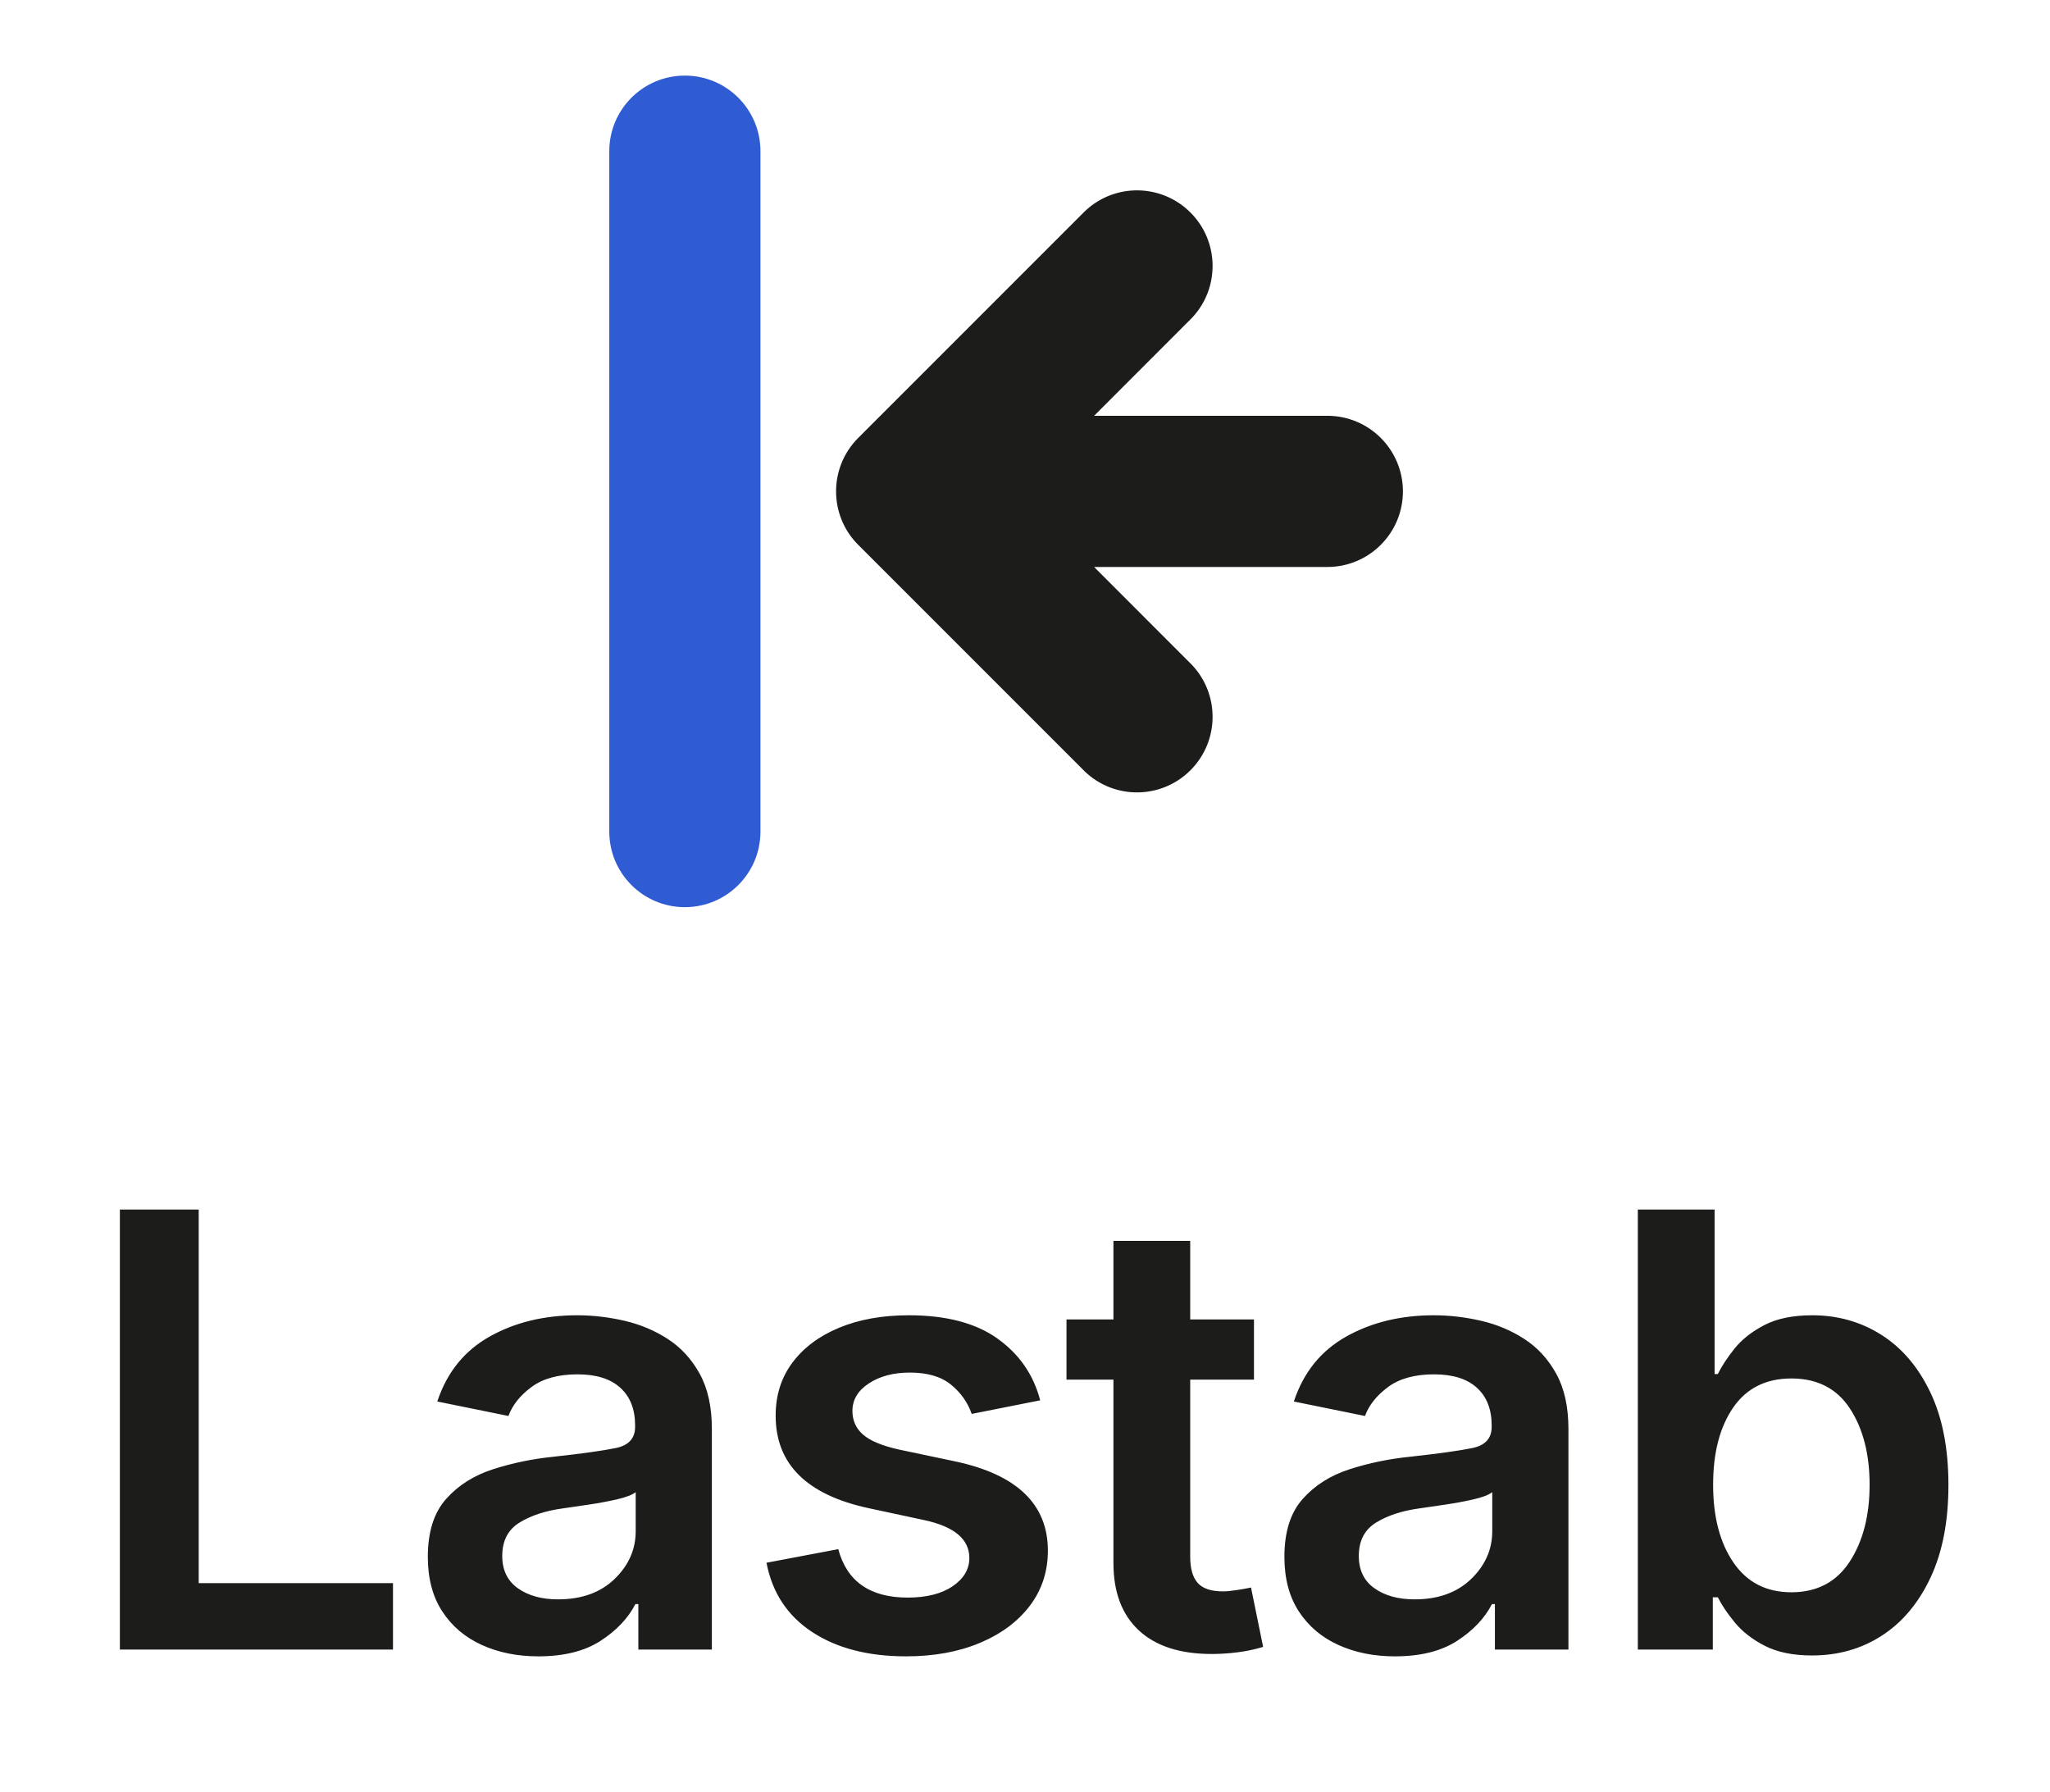
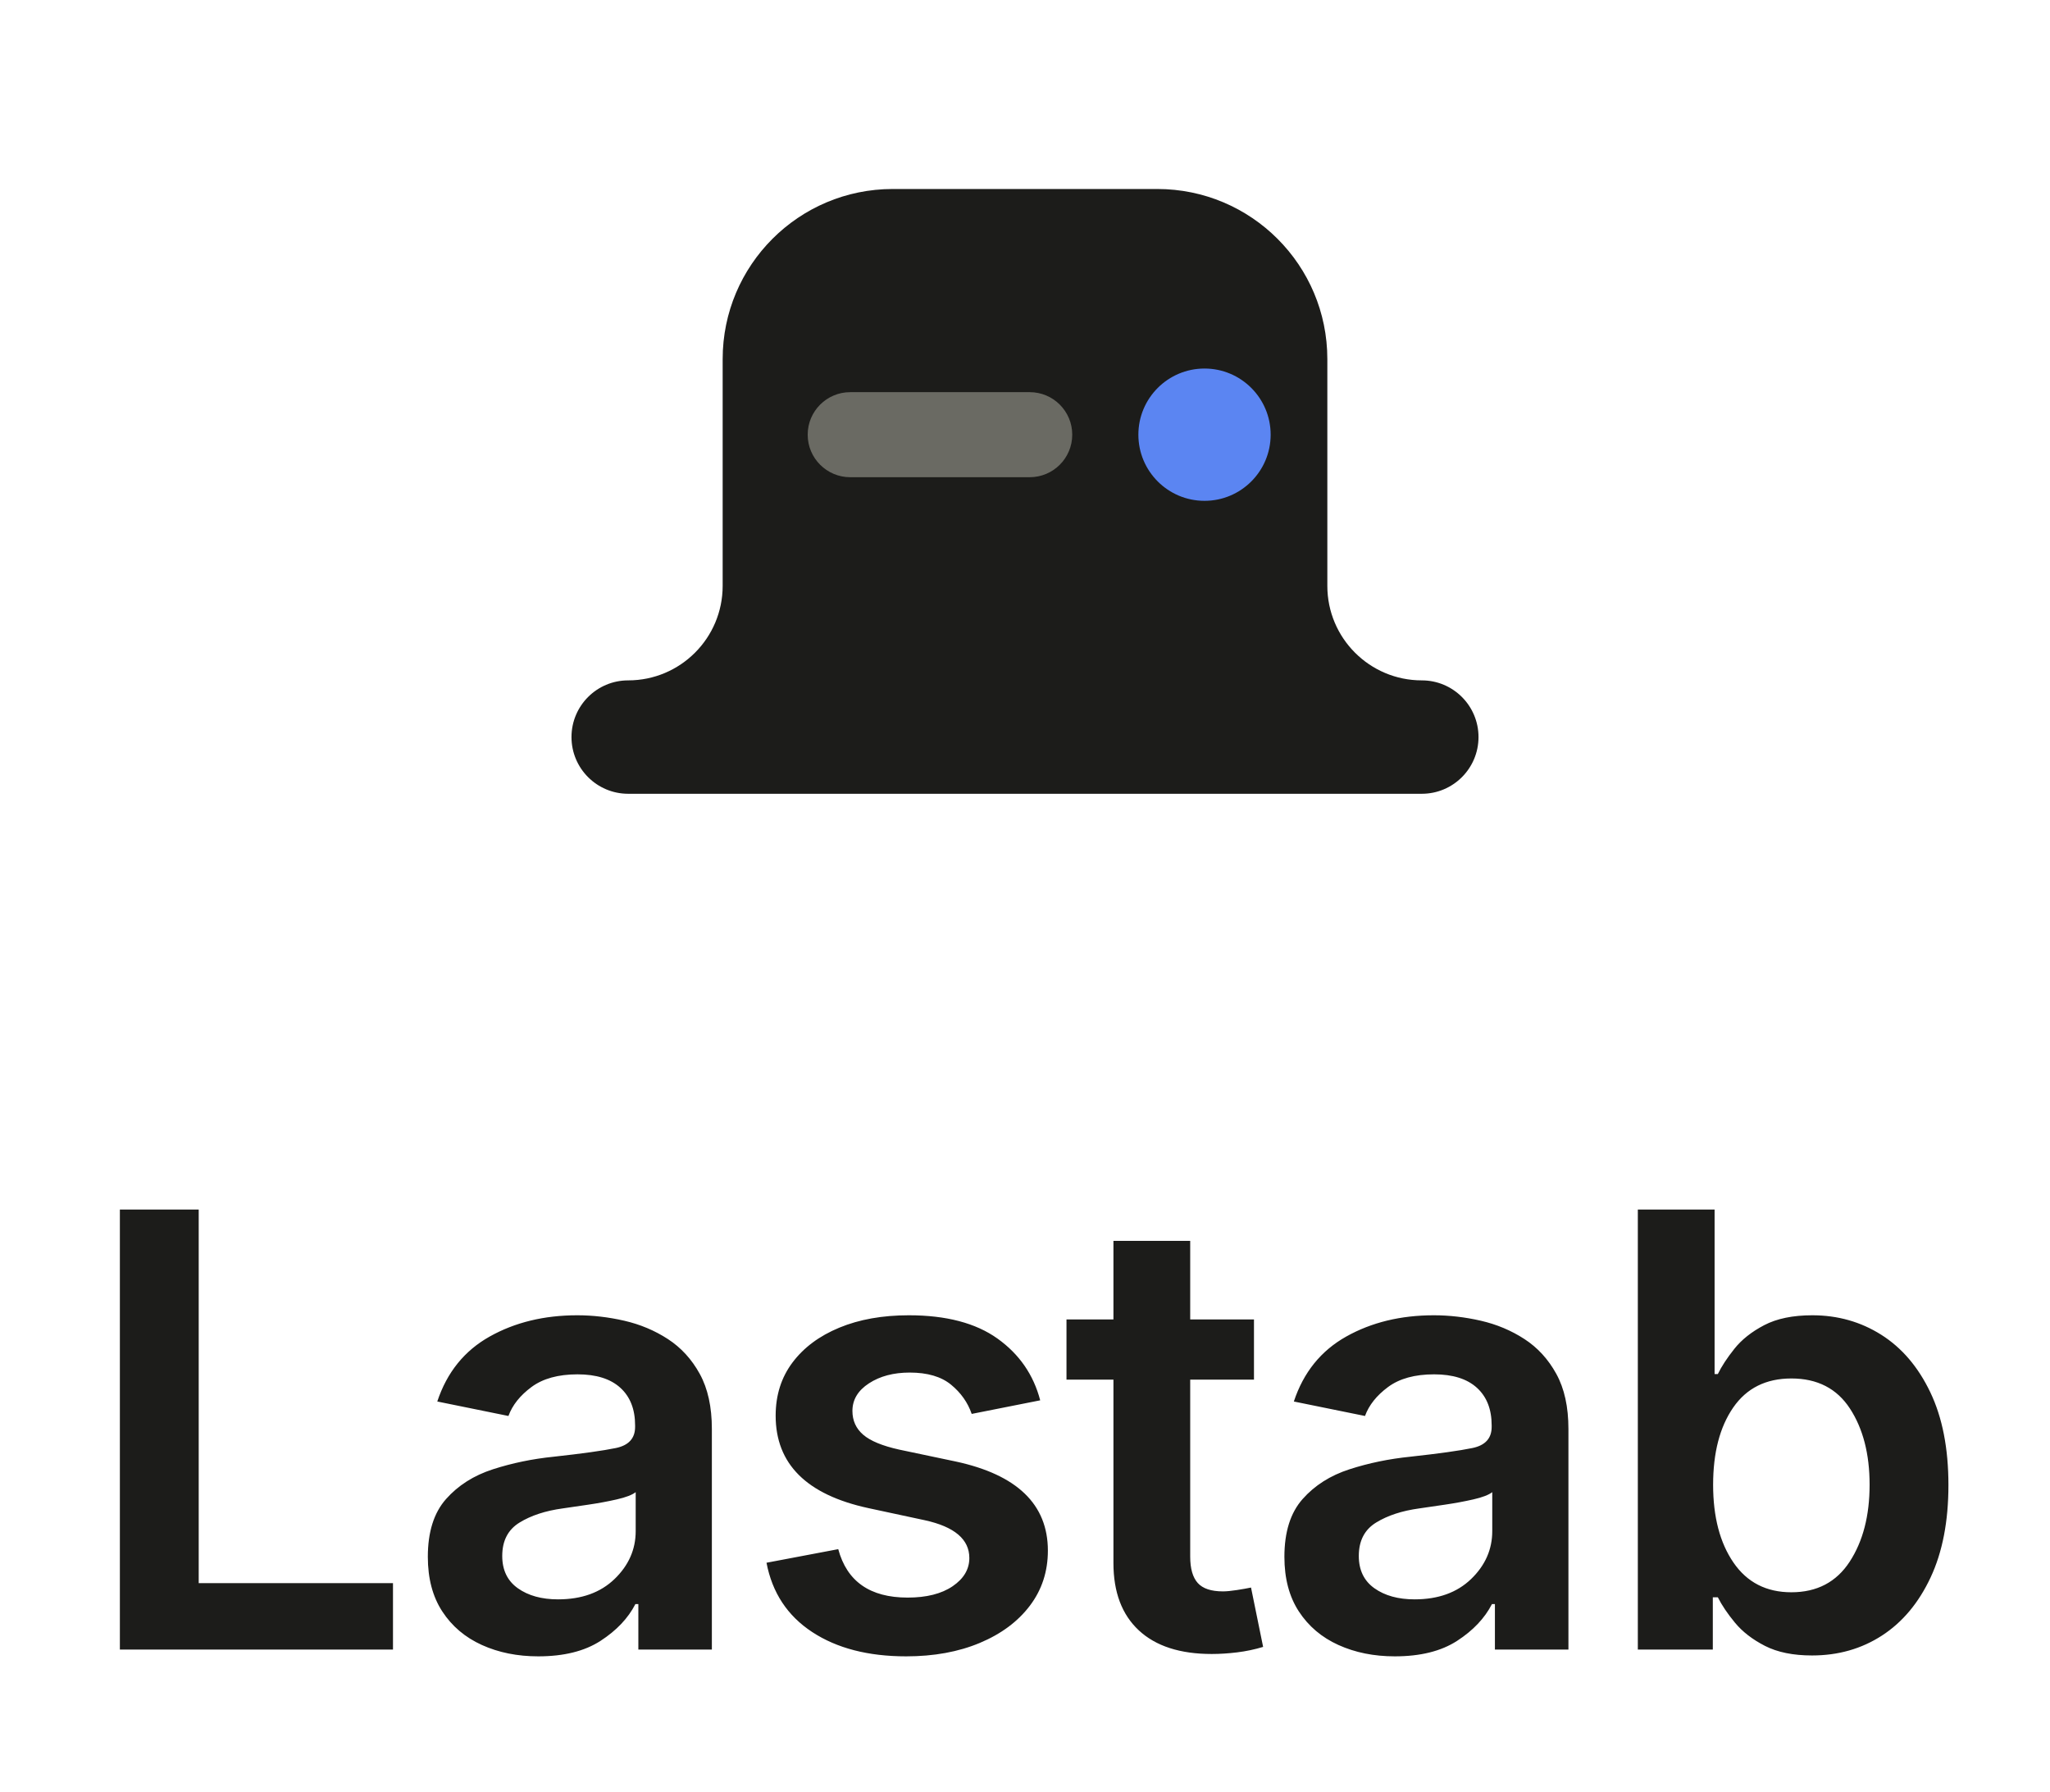
<svg xmlns="http://www.w3.org/2000/svg" viewBox="-88.975 24 433.95 379.125" width="433.95" height="379.125" role="img">
  <g id="symbol">
-     <path fill="#2F5BD3" d="M40 56 A16 16 0 0 1 72 56 V200 A16 16 0 0 1 40 200 Z" />
-     <path fill="#1C1C1A" d="M142.63 112 H192 A16 16 0 0 1 192 144 H142.63 L163.31 164.69 A16 16 0 0 1 140.69 187.31 L92.69 139.31 A16 16 0 0 1 92.69 116.69 L140.69 68.69 A16 16 0 0 1 163.31 91.31 Z" />
+     <path fill="#1C1C1A" d="M44 168 H44 A20 20 0 0 0 64 148 V100 A36 36 0 0 1 100 64 H156 A36 36 0 0 1 192 100 V148 A20 20 0 0 0 212 168 H212 A12 12 0 0 1 212 192 H44 A12 12 0 0 1 44 168 Z" />
+     <path fill="#6A6A63" d="M91 107 H129 A9 9 0 0 1 129 125 H91 A9 9 0 0 1 91 107 Z" />
+     <path fill="#5B85F2" d="M152 116 A14 14 0 1 0 180 116 A14 14 0 1 0 152 116 Z" />
  </g>
  <path id="wordmark" fill="#1C1C1A" d="M-63.6 373.125V280.0H-46.912V359.062H-5.787V373.125Z M24.965 374.562Q18.34 374.562 13.028 372.156Q7.715 369.75 4.653 365.062Q1.59 360.375 1.59 353.5Q1.59 345.625 5.434 341.281Q9.278 336.938 15.371 334.969Q21.465 333.0 28.215 332.312Q37.34 331.312 41.403 330.469Q45.465 329.625 45.465 326.0V325.688Q45.465 320.562 42.34 317.719Q39.215 314.875 33.278 314.875Q27.153 314.875 23.528 317.562Q19.903 320.25 18.653 323.688L3.59 320.625Q6.653 311.375 14.684 306.875Q22.715 302.375 33.215 302.375Q38.153 302.375 43.184 303.531Q48.215 304.688 52.403 307.406Q56.59 310.125 59.153 314.781Q61.715 319.438 61.715 326.438V373.125H46.153V363.5H45.528Q43.215 368.0 38.153 371.281Q33.09 374.562 24.965 374.562ZM29.153 362.5Q36.653 362.5 41.121 358.188Q45.59 353.875 45.59 348.062V339.812Q44.465 340.688 41.59 341.344Q38.715 342.0 35.496 342.469Q32.278 342.938 30.153 343.25Q24.653 344.0 20.996 346.25Q17.34 348.5 17.34 353.312Q17.34 357.812 20.653 360.156Q23.965 362.5 29.153 362.5Z M102.843 374.562Q90.78 374.562 82.936 369.406Q75.093 364.25 73.28 354.75L88.468 351.875Q91.218 362.125 103.155 362.125Q109.155 362.125 112.686 359.719Q116.218 357.312 116.218 353.75Q116.218 347.812 106.78 345.75L94.843 343.188Q75.218 338.938 75.218 323.625Q75.218 317.125 78.78 312.375Q82.343 307.625 88.686 305.0Q95.03 302.375 103.405 302.375Q115.28 302.375 122.186 307.312Q129.093 312.25 131.218 320.375L116.718 323.25Q115.468 319.625 112.343 317.062Q109.218 314.5 103.593 314.5Q98.468 314.5 94.968 316.781Q91.468 319.062 91.468 322.625Q91.468 325.688 93.749 327.656Q96.03 329.625 101.405 330.812L113.28 333.312Q132.843 337.5 132.843 352.188Q132.843 358.812 129.03 363.844Q125.218 368.875 118.436 371.719Q111.655 374.562 102.843 374.562Z M176.47 303.25V316.0H162.97V353.438Q162.97 357.25 164.564 359.031Q166.157 360.812 169.907 360.812Q171.032 360.812 172.845 360.531Q174.657 360.25 175.845 360.0L178.407 372.562Q175.72 373.375 172.907 373.719Q170.095 374.062 167.532 374.062Q157.47 374.062 152.095 369.062Q146.72 364.062 146.72 354.812V316.0H136.782V303.25H146.72V286.625H162.97V303.25Z M206.285 374.562Q199.66 374.562 194.347 372.156Q189.035 369.75 185.972 365.062Q182.91 360.375 182.91 353.5Q182.91 345.625 186.754 341.281Q190.597 336.938 196.691 334.969Q202.785 333.0 209.535 332.312Q218.66 331.312 222.722 330.469Q226.785 329.625 226.785 326.0V325.688Q226.785 320.562 223.66 317.719Q220.535 314.875 214.597 314.875Q208.472 314.875 204.847 317.562Q201.222 320.25 199.972 323.688L184.91 320.625Q187.972 311.375 196.004 306.875Q204.035 302.375 214.535 302.375Q219.472 302.375 224.504 303.531Q229.535 304.688 233.722 307.406Q237.91 310.125 240.472 314.781Q243.035 319.438 243.035 326.438V373.125H227.472V363.5H226.847Q224.535 368.0 219.472 371.281Q214.41 374.562 206.285 374.562ZM210.472 362.5Q217.972 362.5 222.441 358.188Q226.91 353.875 226.91 348.062V339.812Q225.785 340.688 222.91 341.344Q220.035 342.0 216.816 342.469Q213.597 342.938 211.472 343.25Q205.972 344.0 202.316 346.25Q198.66 348.5 198.66 353.312Q198.66 357.812 201.972 360.156Q205.285 362.5 210.472 362.5Z M294.6 374.375Q288.6 374.375 284.631 372.344Q280.663 370.312 278.288 367.438Q275.913 364.562 274.663 362.062H273.6V373.125H257.725V280.0H273.975V314.812H274.663Q275.85 312.375 278.163 309.469Q280.475 306.562 284.475 304.469Q288.475 302.375 294.663 302.375Q302.725 302.375 309.256 306.5Q315.788 310.625 319.631 318.656Q323.475 326.688 323.475 338.312Q323.475 349.812 319.694 357.875Q315.913 365.938 309.413 370.156Q302.913 374.375 294.6 374.375ZM290.225 361.0Q298.35 361.0 302.569 354.531Q306.788 348.062 306.788 338.25Q306.788 328.5 302.631 322.125Q298.475 315.75 290.225 315.75Q282.163 315.75 277.913 321.906Q273.663 328.062 273.663 338.25Q273.663 348.438 277.975 354.719Q282.288 361.0 290.225 361.0Z" />
</svg>
